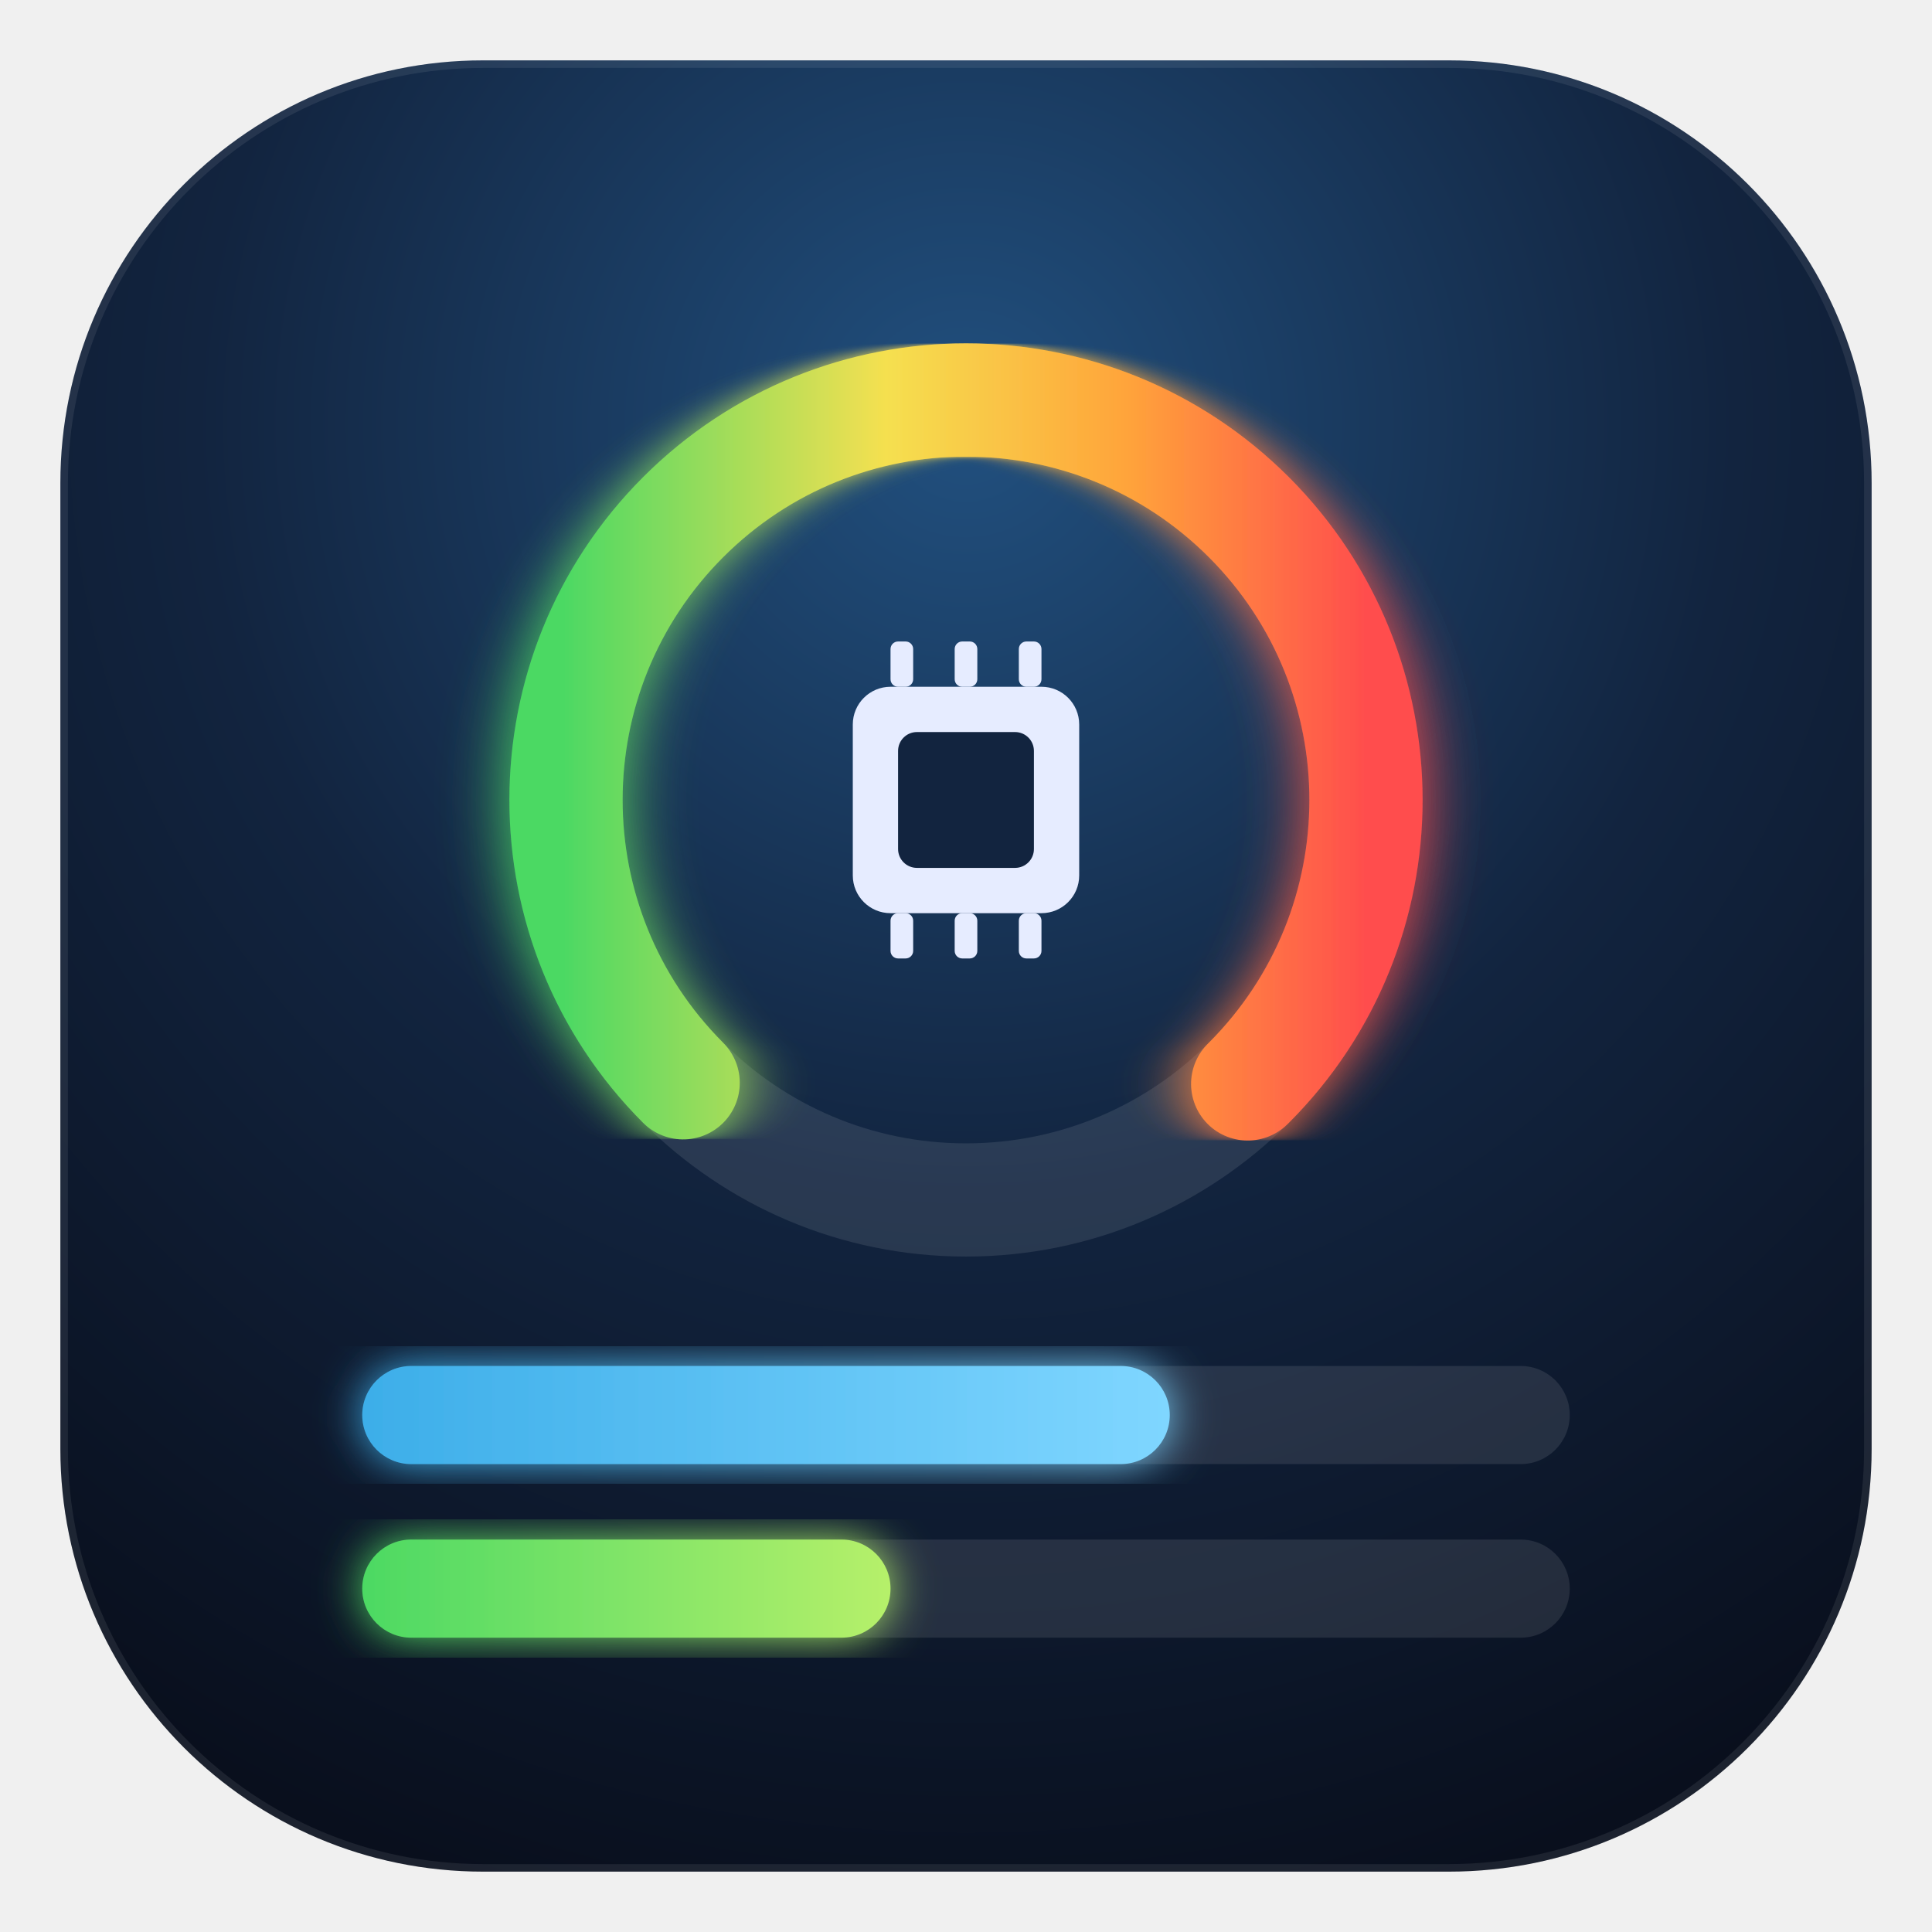
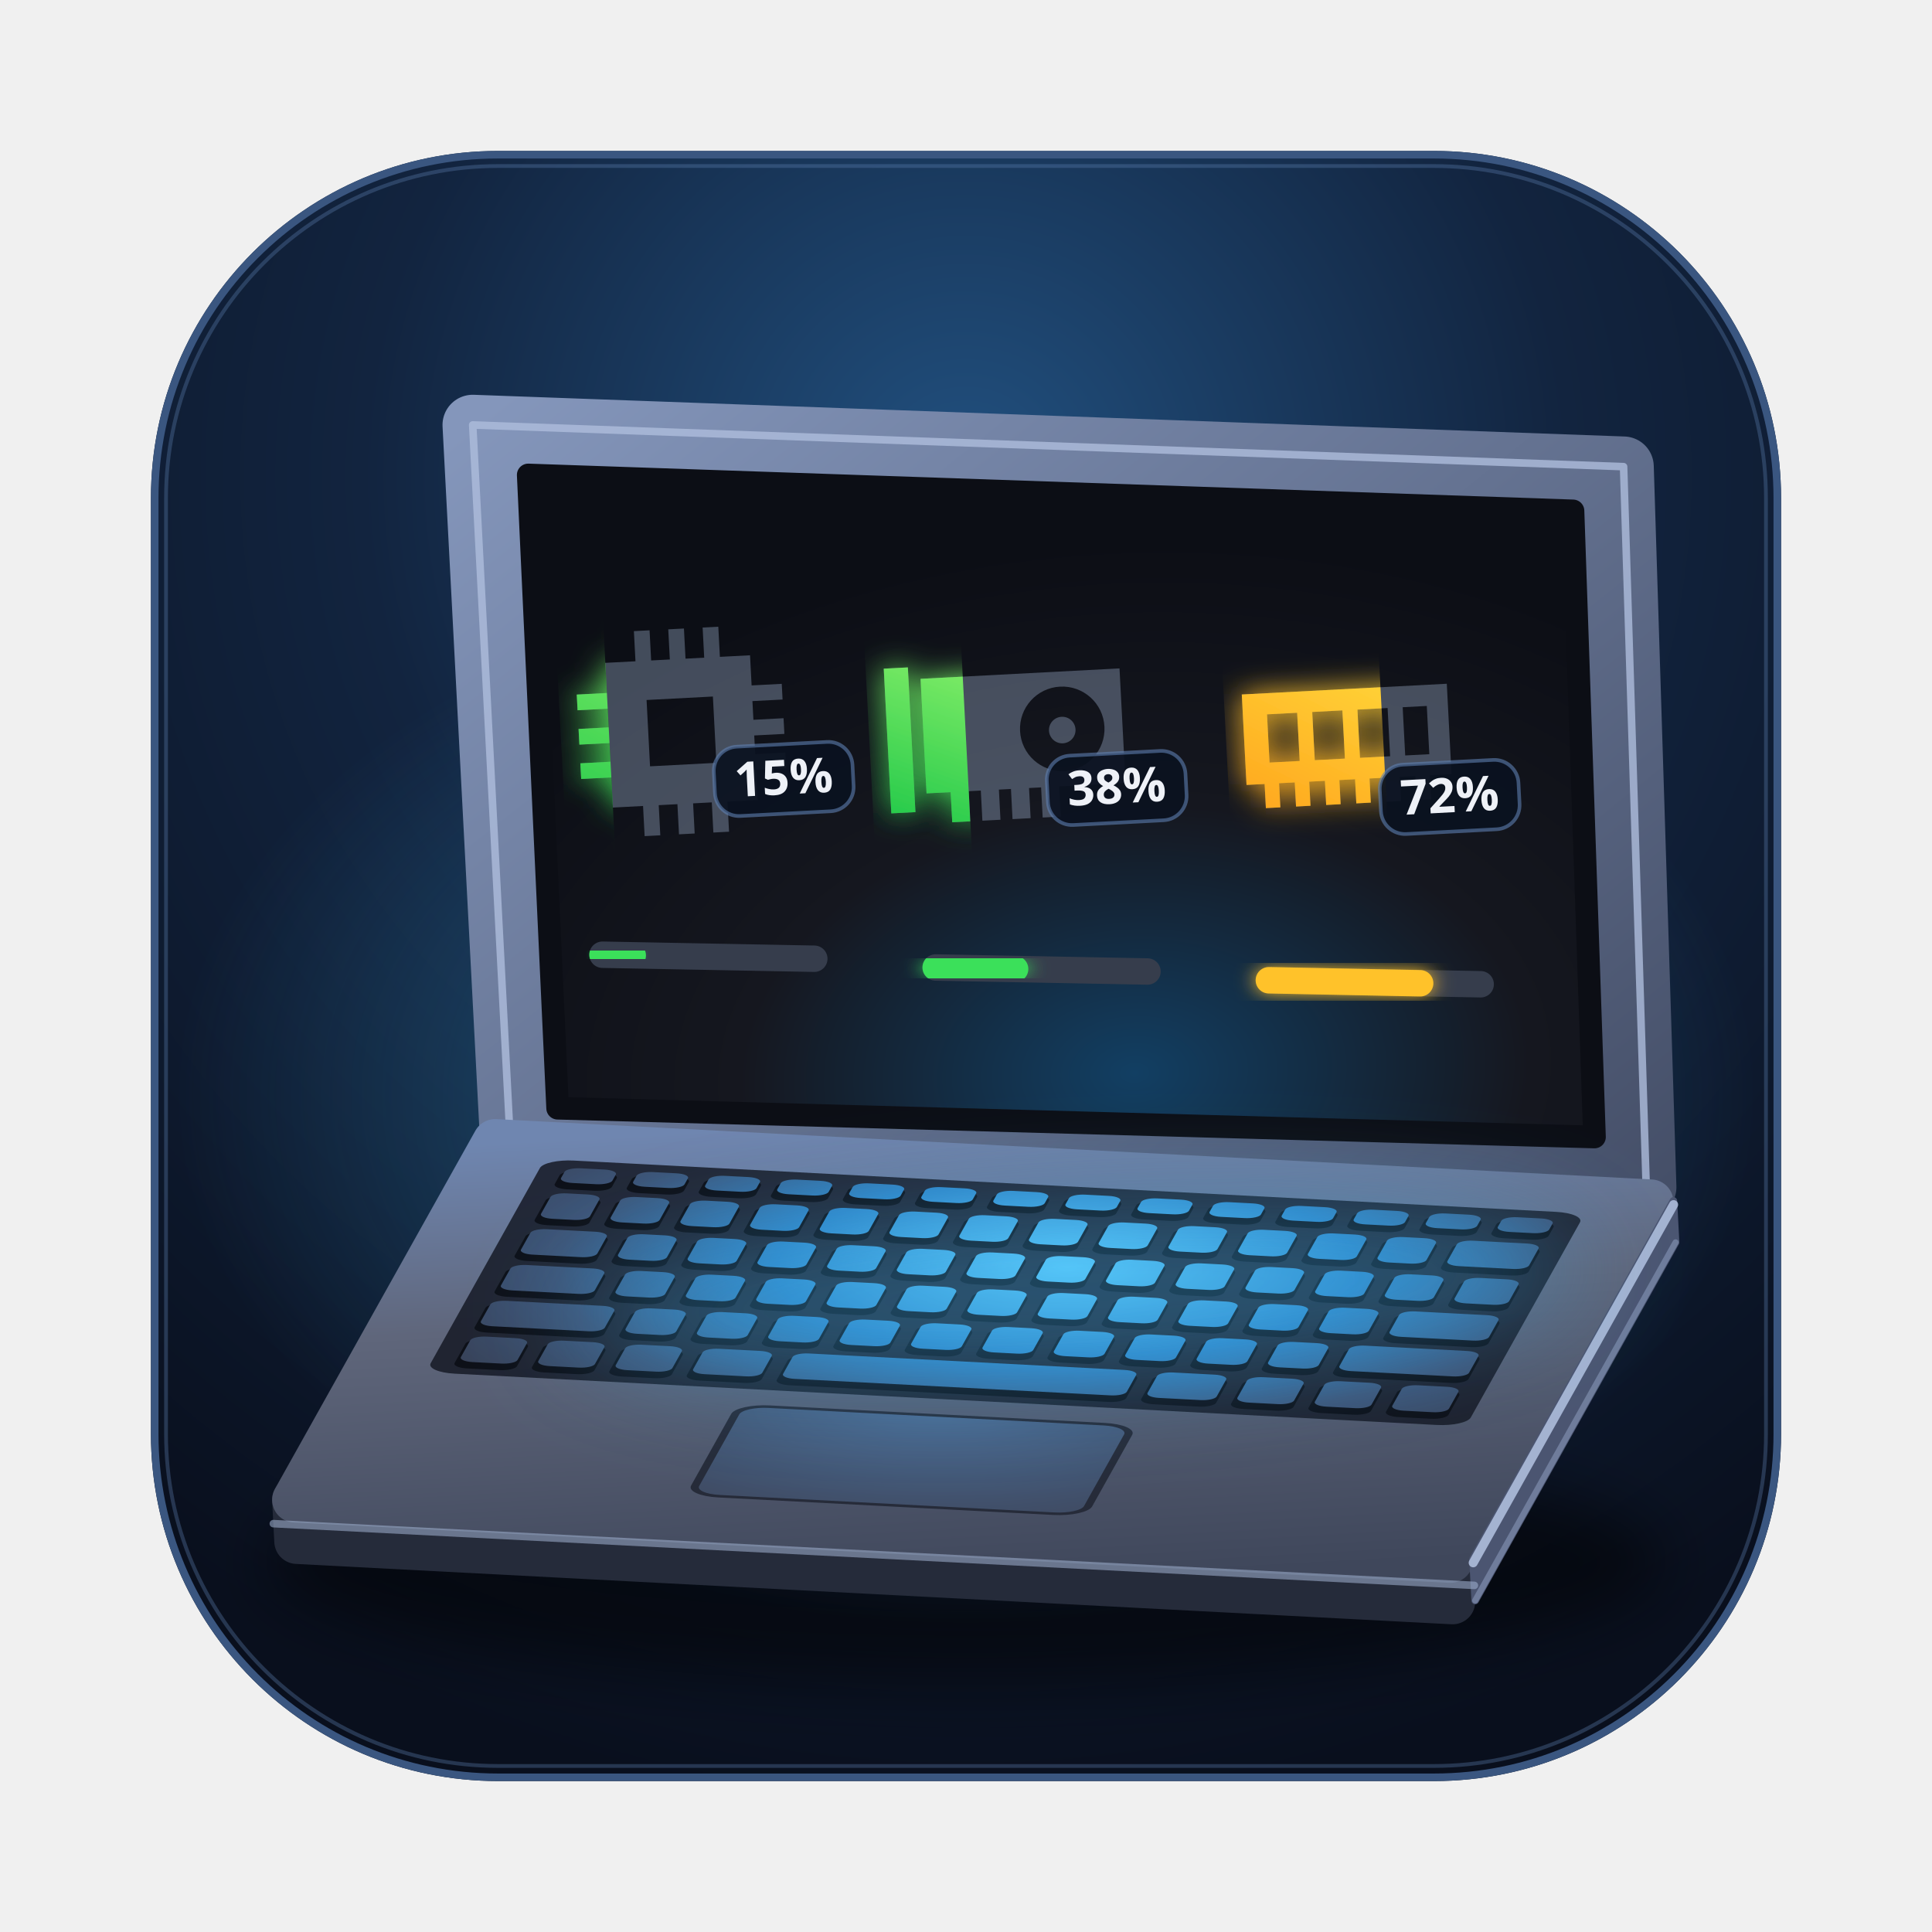
<svg xmlns="http://www.w3.org/2000/svg" viewBox="0 0 512 512" width="512" height="512">
  <defs>
-     <radialGradient id="bg" cx="50%" cy="20%" r="85%">
+     <radialGradient id="bg" cx="50%" cy="20%" r="82%">
      <stop offset="0" stop-color="#21507f" />
-       <stop offset=".5" stop-color="#12243f" />
+       <stop offset="0.45" stop-color="#12243f" />
      <stop offset="1" stop-color="#090f1d" />
    </radialGradient>
-     <linearGradient id="spec" x1="0" y1="0" x2="1" y2="0" gradientTransform="rotate(-135 .5 .5)">
-       <stop offset="0" stop-color="#4cd964" />
-       <stop offset=".4" stop-color="#f5e050" />
-       <stop offset=".7" stop-color="#ffa43a" />
-       <stop offset="1" stop-color="#ff4d4d" />
-     </linearGradient>
-     <linearGradient id="bar1" x1="0" x2="1">
-       <stop offset="0" stop-color="#3daee9" />
-       <stop offset="1" stop-color="#7fd6ff" />
-     </linearGradient>
-     <linearGradient id="bar2" x1="0" x2="1">
-       <stop offset="0" stop-color="#4cd964" />
-       <stop offset="1" stop-color="#b6f06a" />
-     </linearGradient>
-     <filter id="g" x="-20%" y="-20%" width="140%" height="140%">
-       <feGaussianBlur stdDeviation="6" result="b" />
+     <linearGradient id="lid" x1="0" y1="0" x2="1" y2="1">
+       <stop offset="0" stop-color="#8496bb" />
+       <stop offset="1" stop-color="#454f68" />
+     </linearGradient>
+     <radialGradient id="screen" cx="55%" cy="88%" r="75%">
+       <stop offset="0" stop-color="#123f63" />
+       <stop offset="0.5" stop-color="#15171f" />
+       <stop offset="1" stop-color="#0c0e15" />
+     </radialGradient>
+     <linearGradient id="deck" x1="0" y1="0" x2="0" y2="1">
+       <stop offset="0" stop-color="#6f86b0" />
+       <stop offset="0.4" stop-color="#5f667b" />
+       <stop offset="1" stop-color="#3f475b" />
+     </linearGradient>
+     <radialGradient id="keyTop" gradientUnits="userSpaceOnUse" cx="54" cy="26" r="62">
+       <stop offset="0" stop-color="#5fd0ff" />
+       <stop offset="0.4" stop-color="#2f86c8" />
+       <stop offset="0.7" stop-color="#3d5578" />
+       <stop offset="1" stop-color="#363d50" />
+     </radialGradient>
+     <radialGradient id="padGlow" gradientUnits="userSpaceOnUse" cx="50" cy="66" r="40">
+       <stop offset="0" stop-color="#4a6a92" />
+       <stop offset="1" stop-color="#3c4357" />
+     </radialGradient>
+     <linearGradient id="gGreen" x1="0" y1="1" x2="0.6" y2="0">
+       <stop offset="0" stop-color="#22c94a" />
+       <stop offset="1" stop-color="#8af06a" />
+     </linearGradient>
+     <linearGradient id="gYellow" x1="0" y1="1" x2="1" y2="0">
+       <stop offset="0" stop-color="#ffa71e" />
+       <stop offset="1" stop-color="#ffd83a" />
+     </linearGradient>
+     <linearGradient id="gRed" x1="0" y1="0.5" x2="1" y2="1">
+       <stop offset="0" stop-color="#ff7a1e" />
+       <stop offset="1" stop-color="#ff2a2a" />
+     </linearGradient>
+     <linearGradient id="fOuter" gradientUnits="userSpaceOnUse" x1="0" y1="160" x2="0" y2="370">
+       <stop offset="0" stop-color="#e8241a" />
+       <stop offset="0.55" stop-color="#ff4f16" />
+       <stop offset="1" stop-color="#ff7a1e" />
+     </linearGradient>
+     <linearGradient id="fMid" gradientUnits="userSpaceOnUse" x1="0" y1="200" x2="0" y2="365">
+       <stop offset="0" stop-color="#ff6a14" />
+       <stop offset="1" stop-color="#ffaa26" />
+     </linearGradient>
+     <linearGradient id="fInner" gradientUnits="userSpaceOnUse" x1="0" y1="250" x2="0" y2="360">
+       <stop offset="0" stop-color="#ffbe2a" />
+       <stop offset="1" stop-color="#ffe56a" />
+     </linearGradient>
+     <linearGradient id="fCore" gradientUnits="userSpaceOnUse" x1="0" y1="290" x2="0" y2="360">
+       <stop offset="0" stop-color="#fff0a0" />
+       <stop offset="1" stop-color="#fffbe6" />
+     </linearGradient>
+     <radialGradient id="fireGlow" cx="50%" cy="50%" r="50%">
+       <stop offset="0" stop-color="#3daee9" stop-opacity="0.45" />
+       <stop offset="1" stop-color="#3daee9" stop-opacity="0" />
+     </radialGradient>
+     <filter id="glow" x="-50%" y="-50%" width="200%" height="200%">
+       <feGaussianBlur stdDeviation="2.5" result="b" />
      <feMerge>
        <feMergeNode in="b" />
        <feMergeNode in="SourceGraphic" />
      </feMerge>
    </filter>
+     <filter id="blur8" x="-30%" y="-30%" width="160%" height="160%">
+       <feGaussianBlur stdDeviation="8" />
+     </filter>
+     <filter id="blur14" x="-40%" y="-40%" width="180%" height="180%">
+       <feGaussianBlur stdDeviation="14" />
+     </filter>
+     <clipPath id="cpuFill">
+       <rect x="-20" y="-20" width="8" height="40" />
+     </clipPath>
+     <clipPath id="gpuFill">
+       <rect x="-24" y="-20" width="16" height="40" />
+     </clipPath>
+     <clipPath id="ramFill">
+       <rect x="-20" y="-20" width="26" height="40" />
+     </clipPath>
+     <path id="cpuG" fill-rule="evenodd" d="M-12 -12h24v24h-24z M-5.5 -5.5h11v11h-11z M-7 -17h2.6v5h-2.6z M-1.3 -17h2.6v5h-2.6z M4.4 -17h2.6v5h-2.6z M-7 12h2.6v5h-2.6z M-1.3 12h2.6v5h-2.6z M4.4 12h2.6v5h-2.6z M-17 -7h5v2.6h-5z M-17 -1.3h5v2.6h-5z M-17 4.4h5v2.6h-5z M12 -7h5v2.6h-5z M12 -1.3h5v2.6h-5z M12 4.4h5v2.6h-5z" />
+     <path id="gpuG" fill-rule="evenodd" d="M-15 -11h33v19h-33z M8 -8.5a7 7 0 1 0 0.01 0z M8 -3.5a2.2 2.2 0 1 1 -0.01 0z M-21 -13h4v24h-4z M-11 8h3v5h-3z M-6 8h3v5h-3z M-1 8h3v5h-3z M4 8h3v5h-3z" />
+     <path id="ramG" fill-rule="evenodd" d="M-17 -10h34v15h-34z M-13 -6.5h5v8h-5z M-5.5 -6.5h5v8h-5z M2 -6.5h5v8h-5z M9.500 -6.5h4v8h-4z M-14 5h2.4v4h-2.4z M-9 5h2.4v4h-2.4z M-4 5h2.4v4h-2.4z M1 5h2.4v4h-2.4z M6 5h2.4v4h-2.4z M11 5h2.4v4h-2.4z" />
+     <linearGradient id="gBlue" x1="0" y1="1" x2="1" y2="0">
+       <stop offset="0" stop-color="#2f9be0" />
+       <stop offset="1" stop-color="#7fe0ff" />
+     </linearGradient>
+     <clipPath id="bgClip">
+       <rect x="40" y="40" width="432" height="432" rx="92" />
+     </clipPath>
  </defs>
-   <rect x="16" y="16" width="480" height="480" rx="112" fill="url(#bg)" />
-   <rect x="17" y="17" width="478" height="478" rx="111" fill="none" stroke="#fff" stroke-opacity=".08" stroke-width="2" />
-   <circle cx="256" cy="212" r="106" fill="none" stroke="#fff" stroke-opacity=".10" stroke-width="30" />
-   <circle cx="256" cy="212" r="106" fill="none" stroke="url(#spec)" stroke-width="30" stroke-linecap="round" stroke-dasharray="500 666" transform="rotate(135 256 212)" filter="url(#g)" />
-   <rect x="226" y="182" width="60" height="60" rx="10" fill="#e6ecff" />
-   <rect x="238" y="194" width="36" height="36" rx="5" fill="#12243f" />
-   <g fill="#e6ecff">
-     <rect x="236" y="170" width="6" height="12" rx="2" />
-     <rect x="253" y="170" width="6" height="12" rx="2" />
-     <rect x="270" y="170" width="6" height="12" rx="2" />
-     <rect x="236" y="242" width="6" height="12" rx="2" />
-     <rect x="253" y="242" width="6" height="12" rx="2" />
-     <rect x="270" y="242" width="6" height="12" rx="2" />
+   <rect x="40" y="40" width="432" height="432" rx="92" fill="url(#bg)" />
+   <rect x="41" y="41" width="430" height="430" rx="91" fill="none" stroke="#3a5680" stroke-width="2" />
+   <rect x="44" y="44" width="424" height="424" rx="88" fill="none" stroke="#5d7fb0" stroke-width="1" opacity="0.35" />
+   <g clip-path="url(#bgClip)">
+     <ellipse cx="256" cy="414" rx="185" ry="32" fill="#000" opacity="0.5" filter="url(#blur8)" />
+     <ellipse cx="256" cy="290" rx="210" ry="140" fill="url(#fireGlow)" />
  </g>
-   <rect x="96" y="362" width="320" height="26" rx="13" fill="#fff" fill-opacity=".10" />
-   <rect x="96" y="362" width="214" height="26" rx="13" fill="url(#bar1)" filter="url(#g)" />
-   <rect x="96" y="408" width="320" height="26" rx="13" fill="#fff" fill-opacity=".10" />
-   <rect x="96" y="408" width="140" height="26" rx="13" fill="url(#bar2)" filter="url(#g)" />
+   <g transform="translate(0 6) rotate(-3 256 270)">
+     <path d="M134 100 L438 127 L434 318 L134 292 Z" fill="url(#lid)" stroke="url(#lid)" stroke-width="16" stroke-linejoin="round" />
+     <path d="M134 100 L438 127 L434 318 L134 292 Z" fill="none" stroke="#aebddc" stroke-width="2" stroke-linejoin="round" opacity="0.8" />
+     <path d="M148 114 L424 138 L421 304 L147 282 Z" fill="url(#screen)" stroke="#0c0e15" stroke-width="6" stroke-linejoin="round" />
+     <g transform="translate(1 6)">
+       <g transform="translate(184 178) scale(1.6)">
+         <use href="#cpuG" fill="#9fb0cf" fill-opacity="0.38" />
+         <g clip-path="url(#cpuFill)">
+           <use href="#cpuG" fill="url(#gGreen)" filter="url(#glow)" />
+         </g>
+         <rect x="5" y="3" width="23" height="11.500" rx="4" fill="#0a1220" fill-opacity="0.92" stroke="#5d7fb0" stroke-opacity="0.6" stroke-width="0.6" />
+         <text x="16.500" y="11.300" text-anchor="middle" font-family="Noto Sans, DejaVu Sans, Arial, sans-serif" font-weight="700" font-size="8" fill="#eef1f7">15%</text>
+       </g>
+       <g transform="translate(272 185) scale(1.6)">
+         <use href="#gpuG" fill="#9fb0cf" fill-opacity="0.38" />
+         <g clip-path="url(#gpuFill)">
+           <use href="#gpuG" fill="url(#gGreen)" filter="url(#glow)" />
+         </g>
+         <rect x="5" y="3" width="23" height="11.500" rx="4" fill="#0a1220" fill-opacity="0.92" stroke="#5d7fb0" stroke-opacity="0.6" stroke-width="0.6" />
+         <text x="16.500" y="11.300" text-anchor="middle" font-family="Noto Sans, DejaVu Sans, Arial, sans-serif" font-weight="700" font-size="8" fill="#eef1f7">38%</text>
+       </g>
+       <g transform="translate(360 192) scale(1.6)">
+         <use href="#ramG" fill="#9fb0cf" fill-opacity="0.38" />
+         <g clip-path="url(#ramFill)">
+           <use href="#ramG" fill="url(#gYellow)" filter="url(#glow)" />
+         </g>
+         <rect x="5" y="3" width="23" height="11.500" rx="4" fill="#0a1220" fill-opacity="0.92" stroke="#5d7fb0" stroke-opacity="0.6" stroke-width="0.6" />
+         <text x="16.500" y="11.300" text-anchor="middle" font-family="Noto Sans, DejaVu Sans, Arial, sans-serif" font-weight="700" font-size="8" fill="#eef1f7">72%</text>
+       </g>
+       <g stroke-linecap="round" stroke-width="7">
+         <line x1="160" y1="236" x2="216" y2="240" stroke="#363d4c" />
+         <line x1="160" y1="236" x2="168" y2="236.6" stroke="#3be05a" filter="url(#glow)" />
+         <line x1="248" y1="244" x2="304" y2="248" stroke="#363d4c" />
+         <line x1="248" y1="244" x2="269" y2="245.5" stroke="#3be05a" filter="url(#glow)" />
+         <line x1="336" y1="252" x2="392" y2="256" stroke="#363d4c" />
+         <line x1="336" y1="252" x2="376" y2="254.9" stroke="#ffc22a" filter="url(#glow)" />
+       </g>
+     </g>
+     <path d="M72 382 L377 414 L377 425 L72 393 Z" fill="#252b3a" stroke="#252b3a" stroke-width="12" stroke-linejoin="round" />
+     <path d="M130 290 L435 322 L377 414 L72 382 Z" fill="url(#deck)" stroke="url(#deck)" stroke-width="12" stroke-linejoin="round" />
+     <path d="M441 322 L383 414 L383 425 L441 333 Z" fill="#4b5571" stroke="#4b5571" stroke-width="2" stroke-linejoin="round" />
+     <path d="M66 388 L383 421" stroke="#a3b4d4" stroke-width="2" stroke-linecap="round" opacity="0.55" />
+     <path d="M441 323 L383 415" stroke="#b4c3e2" stroke-width="2.4" stroke-linecap="round" opacity="0.85" />
+     <path d="M441 333 L383 425" stroke="#8796b8" stroke-width="1.6" stroke-linecap="round" opacity="0.6" />
+     <g transform="matrix(3.05 0.32 -0.58 0.92 130 290)">
+       <rect x="5" y="4" width="90" height="59.5" rx="2.5" fill="#151924" opacity="0.85" />
+       <g fill="#0d1018">
+         <rect x="7.00" y="6.9" width="4.94" height="5" rx="1.3" />
+         <rect x="13.24" y="6.9" width="4.94" height="5" rx="1.3" />
+         <rect x="19.47" y="6.9" width="4.94" height="5" rx="1.3" />
+         <rect x="25.71" y="6.9" width="4.94" height="5" rx="1.3" />
+         <rect x="31.94" y="6.9" width="4.94" height="5" rx="1.3" />
+         <rect x="38.18" y="6.9" width="4.94" height="5" rx="1.3" />
+         <rect x="44.41" y="6.9" width="4.94" height="5" rx="1.3" />
+         <rect x="50.65" y="6.9" width="4.94" height="5" rx="1.3" />
+         <rect x="56.89" y="6.9" width="4.94" height="5" rx="1.3" />
+         <rect x="63.12" y="6.9" width="4.94" height="5" rx="1.3" />
+         <rect x="69.36" y="6.9" width="4.94" height="5" rx="1.3" />
+         <rect x="75.59" y="6.9" width="4.94" height="5" rx="1.3" />
+         <rect x="81.83" y="6.9" width="4.94" height="5" rx="1.3" />
+         <rect x="88.06" y="6.9" width="4.94" height="5" rx="1.3" />
+         <rect x="7.00" y="13.9" width="4.73" height="8" rx="1.3" />
+         <rect x="13.03" y="13.9" width="4.73" height="8" rx="1.3" />
+         <rect x="19.07" y="13.9" width="4.73" height="8" rx="1.3" />
+         <rect x="25.10" y="13.9" width="4.73" height="8" rx="1.3" />
+         <rect x="31.13" y="13.9" width="4.73" height="8" rx="1.3" />
+         <rect x="37.16" y="13.9" width="4.73" height="8" rx="1.3" />
+         <rect x="43.20" y="13.9" width="4.73" height="8" rx="1.3" />
+         <rect x="49.23" y="13.9" width="4.73" height="8" rx="1.3" />
+         <rect x="55.26" y="13.9" width="4.73" height="8" rx="1.3" />
+         <rect x="61.30" y="13.9" width="4.73" height="8" rx="1.3" />
+         <rect x="67.33" y="13.9" width="4.73" height="8" rx="1.3" />
+         <rect x="73.36" y="13.9" width="4.73" height="8" rx="1.3" />
+         <rect x="79.39" y="13.9" width="4.73" height="8" rx="1.3" />
+         <rect x="85.43" y="13.9" width="7.57" height="8" rx="1.3" />
+         <rect x="7.00" y="23.9" width="7.10" height="8" rx="1.3" />
+         <rect x="15.40" y="23.9" width="4.73" height="8" rx="1.3" />
+         <rect x="21.43" y="23.9" width="4.73" height="8" rx="1.3" />
+         <rect x="27.47" y="23.9" width="4.73" height="8" rx="1.3" />
+         <rect x="33.50" y="23.9" width="4.73" height="8" rx="1.3" />
+         <rect x="39.53" y="23.9" width="4.73" height="8" rx="1.3" />
+         <rect x="45.56" y="23.9" width="4.73" height="8" rx="1.3" />
+         <rect x="51.60" y="23.9" width="4.73" height="8" rx="1.3" />
+         <rect x="57.63" y="23.9" width="4.73" height="8" rx="1.3" />
+         <rect x="63.66" y="23.9" width="4.73" height="8" rx="1.3" />
+         <rect x="69.70" y="23.9" width="4.73" height="8" rx="1.3" />
+         <rect x="75.73" y="23.9" width="4.73" height="8" rx="1.3" />
+         <rect x="81.76" y="23.9" width="4.73" height="8" rx="1.3" />
+         <rect x="87.79" y="23.9" width="5.21" height="8" rx="1.3" />
+         <rect x="7.00" y="33.9" width="8.62" height="8" rx="1.3" />
+         <rect x="16.92" y="33.9" width="4.79" height="8" rx="1.3" />
+         <rect x="23.01" y="33.9" width="4.79" height="8" rx="1.3" />
+         <rect x="29.10" y="33.9" width="4.79" height="8" rx="1.3" />
+         <rect x="35.19" y="33.9" width="4.79" height="8" rx="1.3" />
+         <rect x="41.28" y="33.9" width="4.79" height="8" rx="1.3" />
+         <rect x="47.37" y="33.9" width="4.79" height="8" rx="1.3" />
+         <rect x="53.46" y="33.9" width="4.79" height="8" rx="1.3" />
+         <rect x="59.54" y="33.9" width="4.79" height="8" rx="1.3" />
+         <rect x="65.63" y="33.9" width="4.79" height="8" rx="1.3" />
+         <rect x="71.72" y="33.9" width="4.79" height="8" rx="1.3" />
+         <rect x="77.81" y="33.9" width="4.79" height="8" rx="1.3" />
+         <rect x="83.90" y="33.9" width="9.10" height="8" rx="1.3" />
+         <rect x="7.00" y="43.9" width="11.22" height="8" rx="1.3" />
+         <rect x="19.52" y="43.9" width="4.88" height="8" rx="1.3" />
+         <rect x="25.70" y="43.9" width="4.88" height="8" rx="1.3" />
+         <rect x="31.87" y="43.9" width="4.88" height="8" rx="1.3" />
+         <rect x="38.05" y="43.9" width="4.88" height="8" rx="1.3" />
+         <rect x="44.23" y="43.9" width="4.88" height="8" rx="1.3" />
+         <rect x="50.41" y="43.9" width="4.88" height="8" rx="1.3" />
+         <rect x="56.58" y="43.9" width="4.88" height="8" rx="1.3" />
+         <rect x="62.76" y="43.9" width="4.88" height="8" rx="1.3" />
+         <rect x="68.94" y="43.9" width="4.88" height="8" rx="1.3" />
+         <rect x="75.12" y="43.9" width="4.88" height="8" rx="1.3" />
+         <rect x="81.29" y="43.9" width="11.71" height="8" rx="1.3" />
+         <rect x="7.00" y="53.9" width="5.40" height="8" rx="1.3" />
+         <rect x="13.70" y="53.9" width="5.40" height="8" rx="1.3" />
+         <rect x="20.40" y="53.9" width="5.40" height="8" rx="1.3" />
+         <rect x="27.10" y="53.9" width="6.48" height="8" rx="1.3" />
+         <rect x="34.88" y="53.9" width="30.24" height="8" rx="1.3" />
+         <rect x="66.42" y="53.9" width="6.48" height="8" rx="1.3" />
+         <rect x="74.20" y="53.9" width="5.40" height="8" rx="1.3" />
+         <rect x="80.90" y="53.9" width="5.40" height="8" rx="1.3" />
+         <rect x="87.60" y="53.9" width="5.40" height="8" rx="1.3" />
+       </g>
+       <g fill="url(#keyTop)">
+         <rect x="7.25" y="6" width="4.44" height="4.1" rx="1.2" />
+         <rect x="13.49" y="6" width="4.44" height="4.1" rx="1.2" />
+         <rect x="19.72" y="6" width="4.44" height="4.1" rx="1.2" />
+         <rect x="25.96" y="6" width="4.44" height="4.1" rx="1.2" />
+         <rect x="32.19" y="6" width="4.44" height="4.1" rx="1.2" />
+         <rect x="38.43" y="6" width="4.44" height="4.1" rx="1.2" />
+         <rect x="44.66" y="6" width="4.44" height="4.1" rx="1.2" />
+         <rect x="50.90" y="6" width="4.44" height="4.1" rx="1.2" />
+         <rect x="57.14" y="6" width="4.44" height="4.1" rx="1.2" />
+         <rect x="63.37" y="6" width="4.44" height="4.1" rx="1.2" />
+         <rect x="69.61" y="6" width="4.44" height="4.1" rx="1.2" />
+         <rect x="75.84" y="6" width="4.44" height="4.1" rx="1.2" />
+         <rect x="82.08" y="6" width="4.44" height="4.1" rx="1.2" />
+         <rect x="88.31" y="6" width="4.44" height="4.1" rx="1.2" />
+         <rect x="7.25" y="13" width="4.23" height="7.1" rx="1.2" />
+         <rect x="13.28" y="13" width="4.23" height="7.1" rx="1.2" />
+         <rect x="19.32" y="13" width="4.23" height="7.1" rx="1.2" />
+         <rect x="25.35" y="13" width="4.23" height="7.1" rx="1.2" />
+         <rect x="31.38" y="13" width="4.23" height="7.1" rx="1.2" />
+         <rect x="37.41" y="13" width="4.23" height="7.1" rx="1.2" />
+         <rect x="43.45" y="13" width="4.23" height="7.1" rx="1.2" />
+         <rect x="49.48" y="13" width="4.23" height="7.1" rx="1.2" />
+         <rect x="55.51" y="13" width="4.23" height="7.1" rx="1.2" />
+         <rect x="61.55" y="13" width="4.23" height="7.1" rx="1.2" />
+         <rect x="67.58" y="13" width="4.23" height="7.1" rx="1.2" />
+         <rect x="73.61" y="13" width="4.23" height="7.1" rx="1.2" />
+         <rect x="79.64" y="13" width="4.23" height="7.1" rx="1.2" />
+         <rect x="85.68" y="13" width="7.07" height="7.1" rx="1.2" />
+         <rect x="7.25" y="23" width="6.60" height="7.1" rx="1.2" />
+         <rect x="15.65" y="23" width="4.23" height="7.1" rx="1.2" />
+         <rect x="21.68" y="23" width="4.23" height="7.1" rx="1.2" />
+         <rect x="27.72" y="23" width="4.23" height="7.1" rx="1.2" />
+         <rect x="33.75" y="23" width="4.23" height="7.1" rx="1.2" />
+         <rect x="39.78" y="23" width="4.23" height="7.1" rx="1.2" />
+         <rect x="45.81" y="23" width="4.23" height="7.1" rx="1.2" />
+         <rect x="51.85" y="23" width="4.23" height="7.1" rx="1.2" />
+         <rect x="57.88" y="23" width="4.23" height="7.1" rx="1.2" />
+         <rect x="63.91" y="23" width="4.23" height="7.1" rx="1.2" />
+         <rect x="69.95" y="23" width="4.23" height="7.1" rx="1.2" />
+         <rect x="75.98" y="23" width="4.23" height="7.1" rx="1.2" />
+         <rect x="82.01" y="23" width="4.23" height="7.1" rx="1.2" />
+         <rect x="88.04" y="23" width="4.71" height="7.1" rx="1.2" />
+         <rect x="7.25" y="33" width="8.12" height="7.1" rx="1.2" />
+         <rect x="17.17" y="33" width="4.29" height="7.1" rx="1.2" />
+         <rect x="23.26" y="33" width="4.29" height="7.1" rx="1.2" />
+         <rect x="29.35" y="33" width="4.29" height="7.1" rx="1.2" />
+         <rect x="35.44" y="33" width="4.29" height="7.1" rx="1.2" />
+         <rect x="41.53" y="33" width="4.29" height="7.1" rx="1.2" />
+         <rect x="47.62" y="33" width="4.29" height="7.1" rx="1.2" />
+         <rect x="53.71" y="33" width="4.29" height="7.1" rx="1.2" />
+         <rect x="59.79" y="33" width="4.29" height="7.1" rx="1.2" />
+         <rect x="65.88" y="33" width="4.29" height="7.1" rx="1.2" />
+         <rect x="71.97" y="33" width="4.29" height="7.1" rx="1.2" />
+         <rect x="78.06" y="33" width="4.29" height="7.1" rx="1.2" />
+         <rect x="84.15" y="33" width="8.60" height="7.1" rx="1.2" />
+         <rect x="7.25" y="43" width="10.72" height="7.1" rx="1.2" />
+         <rect x="19.77" y="43" width="4.38" height="7.1" rx="1.2" />
+         <rect x="25.95" y="43" width="4.38" height="7.1" rx="1.2" />
+         <rect x="32.12" y="43" width="4.38" height="7.1" rx="1.2" />
+         <rect x="38.30" y="43" width="4.38" height="7.1" rx="1.2" />
+         <rect x="44.48" y="43" width="4.38" height="7.1" rx="1.2" />
+         <rect x="50.66" y="43" width="4.38" height="7.1" rx="1.2" />
+         <rect x="56.83" y="43" width="4.38" height="7.1" rx="1.2" />
+         <rect x="63.01" y="43" width="4.38" height="7.1" rx="1.2" />
+         <rect x="69.19" y="43" width="4.38" height="7.1" rx="1.2" />
+         <rect x="75.37" y="43" width="4.38" height="7.1" rx="1.2" />
+         <rect x="81.54" y="43" width="11.21" height="7.1" rx="1.2" />
+         <rect x="7.25" y="53" width="4.90" height="7.1" rx="1.2" />
+         <rect x="13.95" y="53" width="4.90" height="7.1" rx="1.2" />
+         <rect x="20.65" y="53" width="4.90" height="7.1" rx="1.2" />
+         <rect x="27.35" y="53" width="5.98" height="7.1" rx="1.2" />
+         <rect x="35.13" y="53" width="29.74" height="7.1" rx="1.2" />
+         <rect x="66.67" y="53" width="5.98" height="7.1" rx="1.2" />
+         <rect x="74.45" y="53" width="4.90" height="7.1" rx="1.2" />
+         <rect x="81.15" y="53" width="4.90" height="7.1" rx="1.2" />
+         <rect x="87.85" y="53" width="4.90" height="7.1" rx="1.2" />
+       </g>
+       <rect x="33" y="68" width="34" height="25" rx="2.5" fill="url(#padGlow)" stroke="#262b39" stroke-width="0.7" />
+     </g>
+     <ellipse cx="282" cy="338" rx="135" ry="24" fill="#3daee9" opacity="0.35" filter="url(#blur14)" />
+   </g>
</svg>
